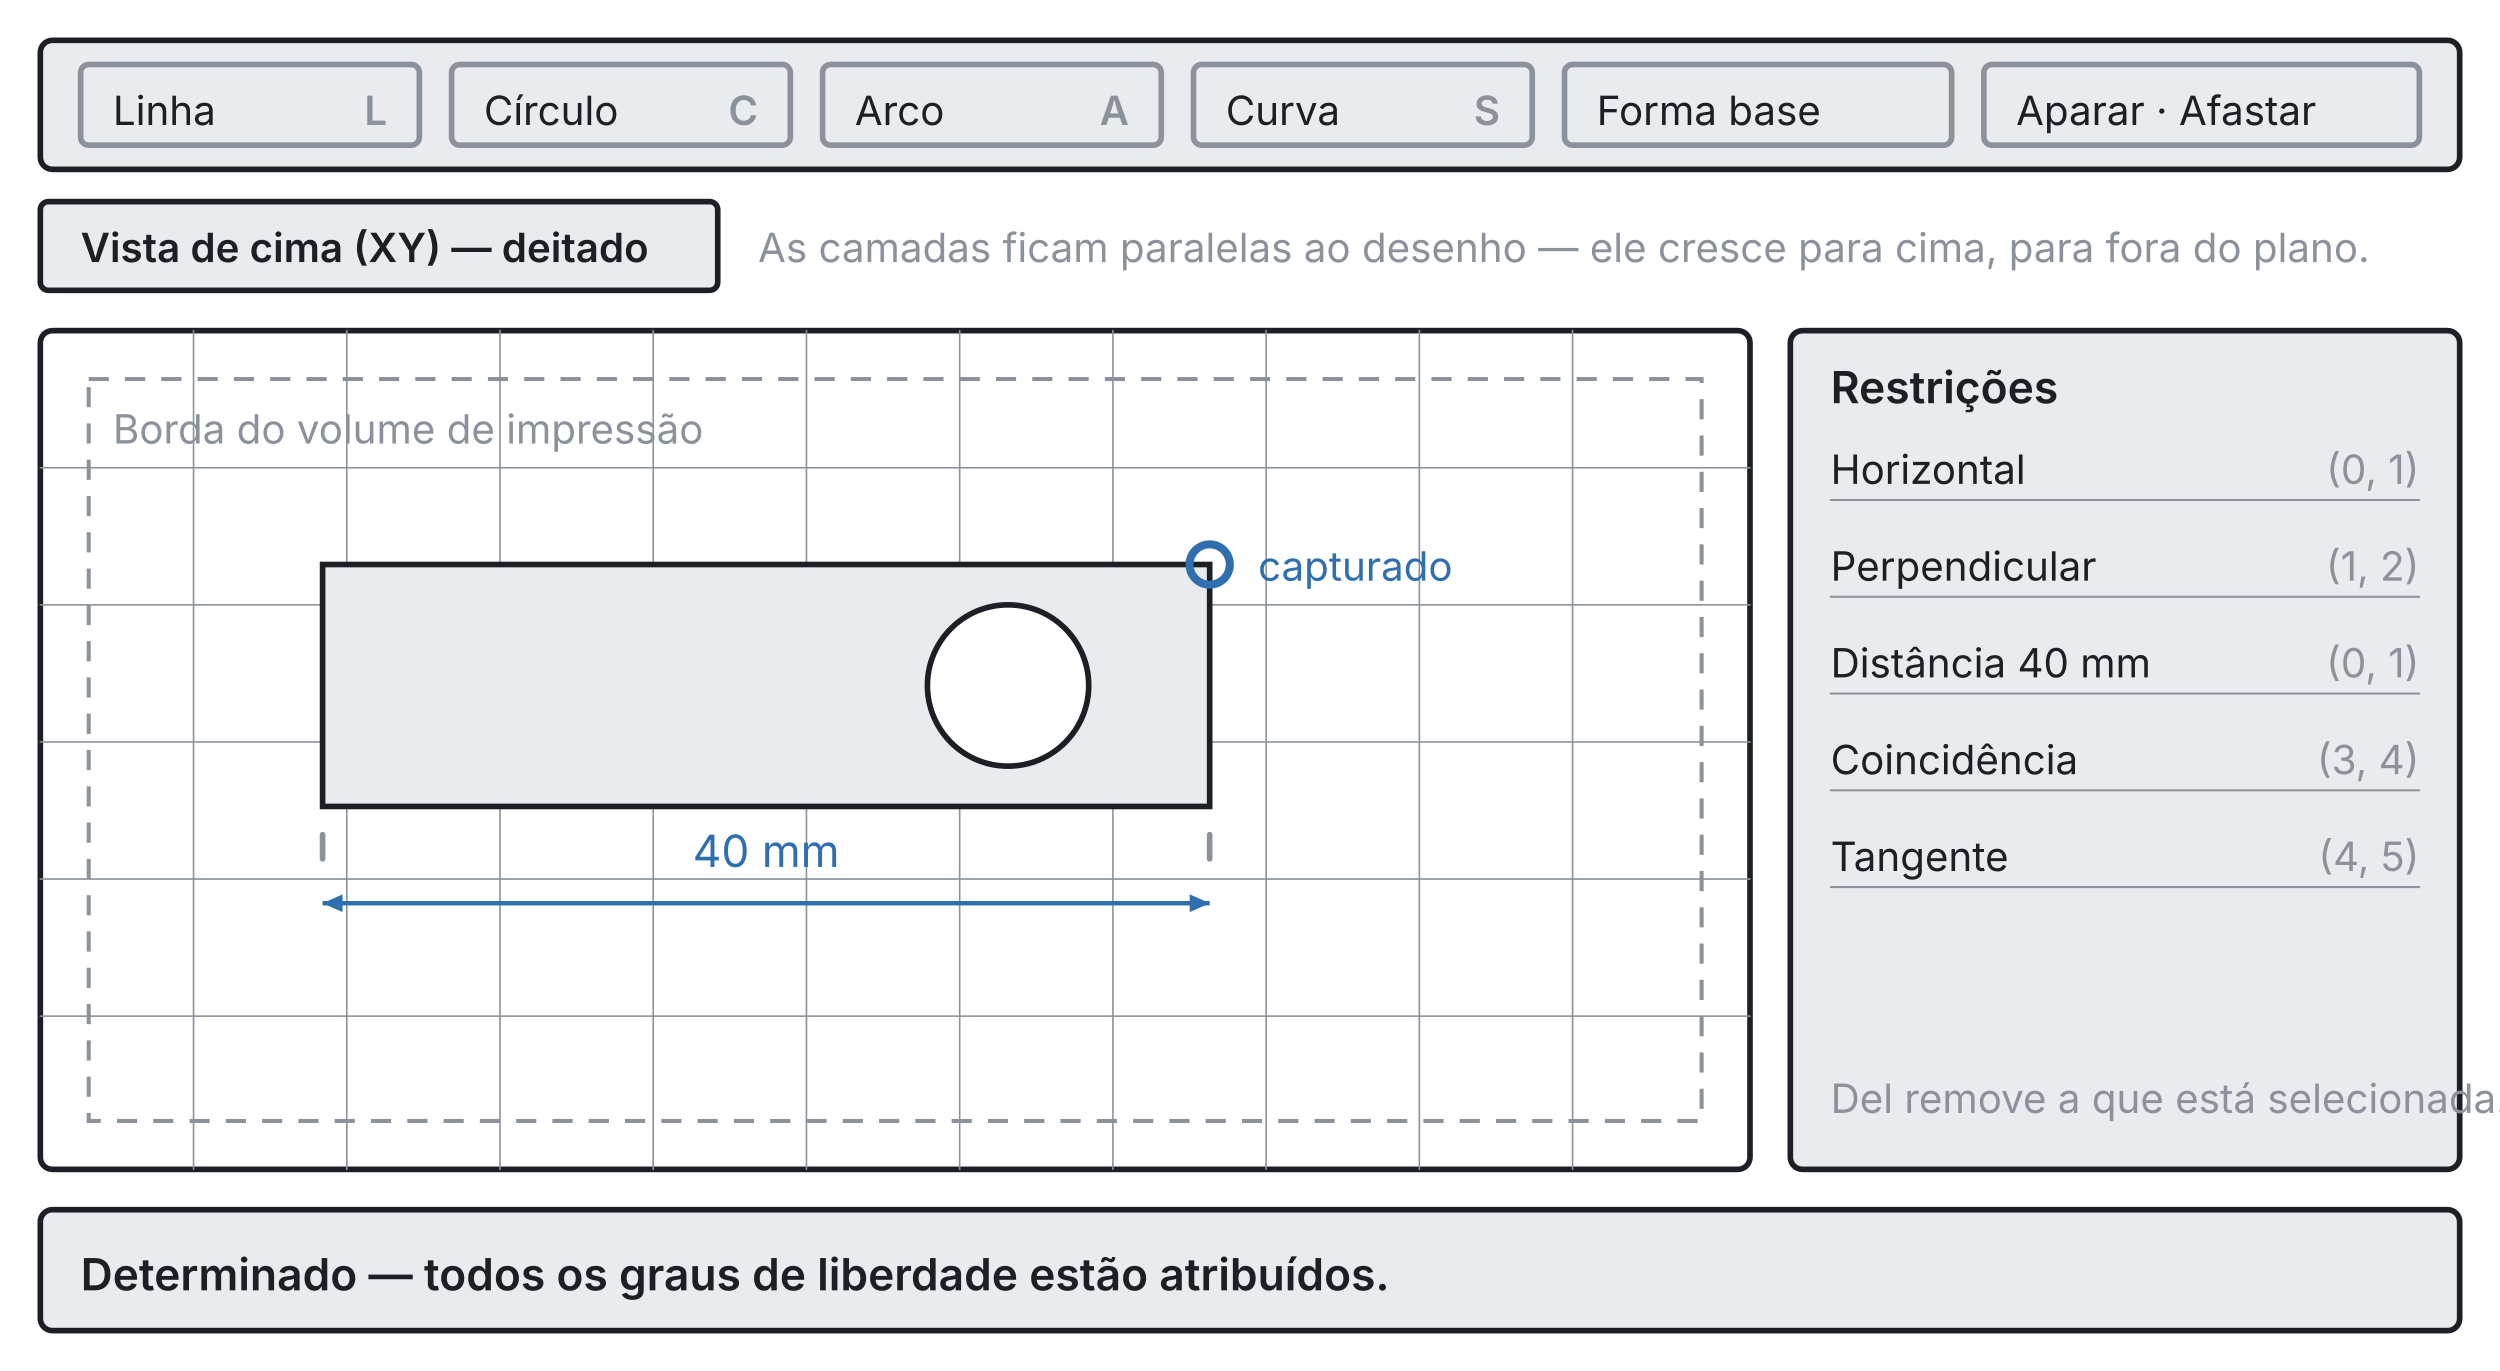
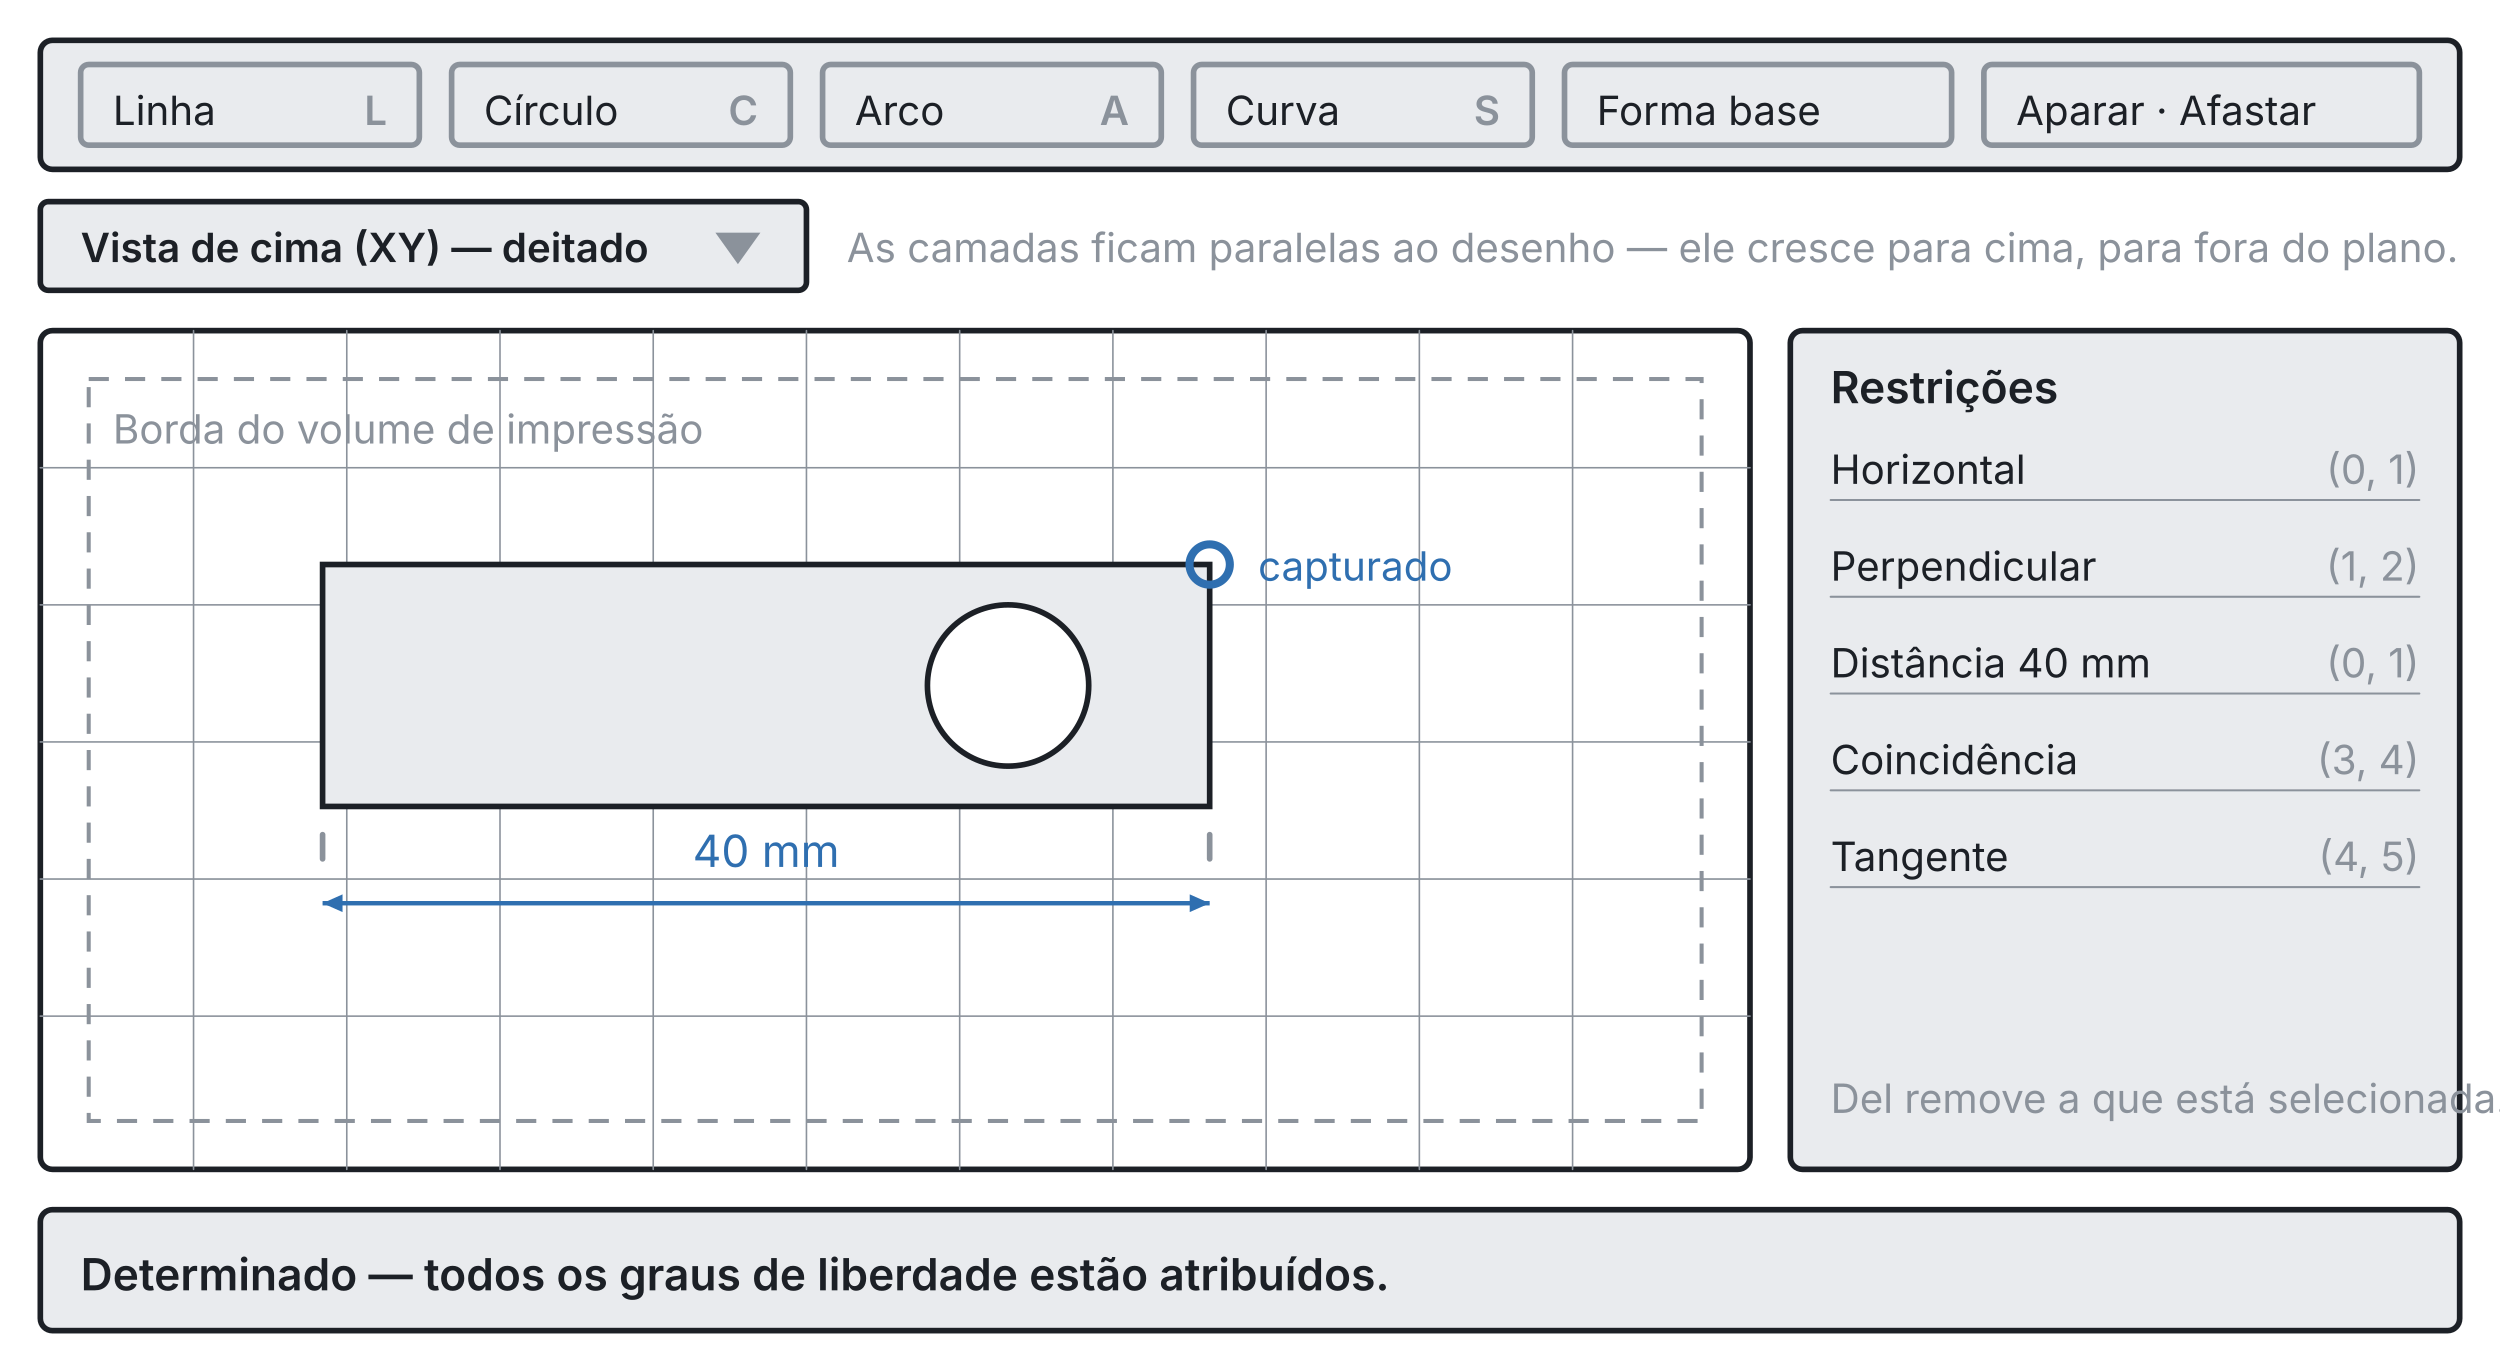
<svg xmlns="http://www.w3.org/2000/svg" viewBox="0 0 620 340" width="620" height="340">
  <defs>
    <marker id="arrow2f6fb0" viewBox="0 0 10 10" refX="9" refY="5" markerWidth="5" markerHeight="5" orient="auto-start-reverse">
      <path d="M 0 1 L 9 5 L 0 9 z" fill="#2f6fb0" />
    </marker>
  </defs>
  <rect x="0" y="0" width="620" height="340" fill="#ffffff" />
  <rect x="10" y="10" width="600" height="32" rx="3" fill="#e9ebee" stroke="#1c2026" stroke-width="1.4" />
  <rect x="20" y="16" width="84" height="20" rx="2" fill="none" stroke="#8b929b" stroke-width="1.4" />
  <text x="28" y="31" fill="#1c2026" font-size="10" font-family="system-ui, -apple-system, Segoe UI, sans-serif" text-anchor="start">Linha</text>
  <text x="96" y="31" fill="#8b929b" font-size="10" font-family="system-ui, -apple-system, Segoe UI, sans-serif" text-anchor="end" font-weight="600">L</text>
  <rect x="112" y="16" width="84" height="20" rx="2" fill="none" stroke="#8b929b" stroke-width="1.4" />
  <text x="120" y="31" fill="#1c2026" font-size="10" font-family="system-ui, -apple-system, Segoe UI, sans-serif" text-anchor="start">Círculo</text>
  <text x="188" y="31" fill="#8b929b" font-size="10" font-family="system-ui, -apple-system, Segoe UI, sans-serif" text-anchor="end" font-weight="600">C</text>
  <rect x="204" y="16" width="84" height="20" rx="2" fill="none" stroke="#8b929b" stroke-width="1.4" />
  <text x="212" y="31" fill="#1c2026" font-size="10" font-family="system-ui, -apple-system, Segoe UI, sans-serif" text-anchor="start">Arco</text>
  <text x="280" y="31" fill="#8b929b" font-size="10" font-family="system-ui, -apple-system, Segoe UI, sans-serif" text-anchor="end" font-weight="600">A</text>
  <rect x="296" y="16" width="84" height="20" rx="2" fill="none" stroke="#8b929b" stroke-width="1.4" />
  <text x="304" y="31" fill="#1c2026" font-size="10" font-family="system-ui, -apple-system, Segoe UI, sans-serif" text-anchor="start">Curva</text>
  <text x="372" y="31" fill="#8b929b" font-size="10" font-family="system-ui, -apple-system, Segoe UI, sans-serif" text-anchor="end" font-weight="600">S</text>
  <rect x="388" y="16" width="96" height="20" rx="2" fill="none" stroke="#8b929b" stroke-width="1.4" />
  <text x="396" y="31" fill="#1c2026" font-size="10" font-family="system-ui, -apple-system, Segoe UI, sans-serif" text-anchor="start">Forma base</text>
  <rect x="492" y="16" width="108" height="20" rx="2" fill="none" stroke="#8b929b" stroke-width="1.4" />
  <text x="500" y="31" fill="#1c2026" font-size="10" font-family="system-ui, -apple-system, Segoe UI, sans-serif" text-anchor="start">Aparar · Afastar</text>
-   <rect x="10" y="50" width="168" height="22" rx="2" fill="#e9ebee" stroke="#1c2026" stroke-width="1.4" />
+   <rect x="10" y="50" width="190" height="22" rx="2" fill="#e9ebee" stroke="#1c2026" stroke-width="1.4" />
  <text x="20" y="65" fill="#1c2026" font-size="10" font-family="system-ui, -apple-system, Segoe UI, sans-serif" text-anchor="start" font-weight="600">Vista de cima (XY) — deitado</text>
-   <text x="188" y="65" fill="#8b929b" font-size="10" font-family="system-ui, -apple-system, Segoe UI, sans-serif" text-anchor="start">As camadas ficam paralelas ao desenho — ele cresce para cima, para fora do plano.</text>
+   <polygon points="178,58 188,58 183,65" fill="#8b929b" stroke="#8b929b" stroke-width="0.6" />
+   <text x="210" y="65" fill="#8b929b" font-size="10" font-family="system-ui, -apple-system, Segoe UI, sans-serif" text-anchor="start">As camadas ficam paralelas ao desenho — ele cresce para cima, para fora do plano.</text>
  <rect x="10" y="82" width="424" height="208" rx="3" fill="#ffffff" stroke="#1c2026" stroke-width="1.4" />
  <line x1="48" y1="82" x2="48" y2="290" stroke="#8b929b" stroke-width="0.4" stroke-linecap="round" />
  <line x1="86" y1="82" x2="86" y2="290" stroke="#8b929b" stroke-width="0.4" stroke-linecap="round" />
  <line x1="124" y1="82" x2="124" y2="290" stroke="#8b929b" stroke-width="0.4" stroke-linecap="round" />
  <line x1="162" y1="82" x2="162" y2="290" stroke="#8b929b" stroke-width="0.4" stroke-linecap="round" />
  <line x1="200" y1="82" x2="200" y2="290" stroke="#8b929b" stroke-width="0.4" stroke-linecap="round" />
  <line x1="238" y1="82" x2="238" y2="290" stroke="#8b929b" stroke-width="0.4" stroke-linecap="round" />
  <line x1="276" y1="82" x2="276" y2="290" stroke="#8b929b" stroke-width="0.4" stroke-linecap="round" />
  <line x1="314" y1="82" x2="314" y2="290" stroke="#8b929b" stroke-width="0.4" stroke-linecap="round" />
  <line x1="352" y1="82" x2="352" y2="290" stroke="#8b929b" stroke-width="0.4" stroke-linecap="round" />
  <line x1="390" y1="82" x2="390" y2="290" stroke="#8b929b" stroke-width="0.4" stroke-linecap="round" />
  <line x1="10" y1="116" x2="434" y2="116" stroke="#8b929b" stroke-width="0.4" stroke-linecap="round" />
  <line x1="10" y1="150" x2="434" y2="150" stroke="#8b929b" stroke-width="0.4" stroke-linecap="round" />
  <line x1="10" y1="184" x2="434" y2="184" stroke="#8b929b" stroke-width="0.4" stroke-linecap="round" />
  <line x1="10" y1="218" x2="434" y2="218" stroke="#8b929b" stroke-width="0.4" stroke-linecap="round" />
  <line x1="10" y1="252" x2="434" y2="252" stroke="#8b929b" stroke-width="0.4" stroke-linecap="round" />
  <rect x="22" y="94" width="400" height="184" rx="0" fill="none" stroke="#8b929b" stroke-width="1" stroke-dasharray="5 4" />
  <text x="28" y="110" fill="#8b929b" font-size="10" font-family="system-ui, -apple-system, Segoe UI, sans-serif" text-anchor="start">Borda do volume de impressão</text>
  <polygon points="80,140 300,140 300,200 80,200" fill="#e9ebee" stroke="#1c2026" stroke-width="1.4" />
  <circle cx="250" cy="170" r="20" fill="#ffffff" stroke="#1c2026" stroke-width="1.4" />
  <line x1="80" y1="207" x2="80" y2="213" stroke="#8b929b" stroke-width="1.4" stroke-linecap="round" />
  <line x1="300" y1="207" x2="300" y2="213" stroke="#8b929b" stroke-width="1.4" stroke-linecap="round" />
  <line x1="80" y1="224" x2="300" y2="224" stroke="#2f6fb0" stroke-width="1.1" marker-start="url(#arrow2f6fb0)" marker-end="url(#arrow2f6fb0)" />
  <text x="190" y="215" fill="#2f6fb0" font-size="11" font-family="system-ui, -apple-system, Segoe UI, sans-serif" text-anchor="middle">40 mm</text>
  <text x="312" y="144" fill="#2f6fb0" font-size="10" font-family="system-ui, -apple-system, Segoe UI, sans-serif" text-anchor="start">capturado</text>
  <circle cx="300" cy="140" r="5" fill="none" stroke="#2f6fb0" stroke-width="2" />
  <rect x="444" y="82" width="166" height="208" rx="3" fill="#e9ebee" stroke="#1c2026" stroke-width="1.4" />
  <text x="454" y="100" fill="#1c2026" font-size="11" font-family="system-ui, -apple-system, Segoe UI, sans-serif" text-anchor="start" font-weight="600">Restrições</text>
  <line x1="454" y1="124" x2="600" y2="124" stroke="#8b929b" stroke-width="0.5" stroke-linecap="round" />
  <text x="454" y="120" fill="#1c2026" font-size="10" font-family="system-ui, -apple-system, Segoe UI, sans-serif" text-anchor="start">Horizontal</text>
  <text x="600" y="120" fill="#8b929b" font-size="10" font-family="system-ui, -apple-system, Segoe UI, sans-serif" text-anchor="end">(0, 1)</text>
  <line x1="454" y1="148" x2="600" y2="148" stroke="#8b929b" stroke-width="0.5" stroke-linecap="round" />
  <text x="454" y="144" fill="#1c2026" font-size="10" font-family="system-ui, -apple-system, Segoe UI, sans-serif" text-anchor="start">Perpendicular</text>
  <text x="600" y="144" fill="#8b929b" font-size="10" font-family="system-ui, -apple-system, Segoe UI, sans-serif" text-anchor="end">(1, 2)</text>
  <line x1="454" y1="172" x2="600" y2="172" stroke="#8b929b" stroke-width="0.5" stroke-linecap="round" />
  <text x="454" y="168" fill="#1c2026" font-size="10" font-family="system-ui, -apple-system, Segoe UI, sans-serif" text-anchor="start">Distância 40 mm</text>
  <text x="600" y="168" fill="#8b929b" font-size="10" font-family="system-ui, -apple-system, Segoe UI, sans-serif" text-anchor="end">(0, 1)</text>
  <line x1="454" y1="196" x2="600" y2="196" stroke="#8b929b" stroke-width="0.5" stroke-linecap="round" />
  <text x="454" y="192" fill="#1c2026" font-size="10" font-family="system-ui, -apple-system, Segoe UI, sans-serif" text-anchor="start">Coincidência</text>
  <text x="600" y="192" fill="#8b929b" font-size="10" font-family="system-ui, -apple-system, Segoe UI, sans-serif" text-anchor="end">(3, 4)</text>
  <line x1="454" y1="220" x2="600" y2="220" stroke="#8b929b" stroke-width="0.5" stroke-linecap="round" />
  <text x="454" y="216" fill="#1c2026" font-size="10" font-family="system-ui, -apple-system, Segoe UI, sans-serif" text-anchor="start">Tangente</text>
  <text x="600" y="216" fill="#8b929b" font-size="10" font-family="system-ui, -apple-system, Segoe UI, sans-serif" text-anchor="end">(4, 5)</text>
  <text x="454" y="276" fill="#8b929b" font-size="10" font-family="system-ui, -apple-system, Segoe UI, sans-serif" text-anchor="start">Del remove a que está selecionada.</text>
  <rect x="10" y="300" width="600" height="30" rx="3" fill="#e9ebee" stroke="#1c2026" stroke-width="1.4" />
  <text x="20" y="320" fill="#1c2026" font-size="11" font-family="system-ui, -apple-system, Segoe UI, sans-serif" text-anchor="start" font-weight="600">Determinado — todos os graus de liberdade estão atribuídos.</text>
</svg>
